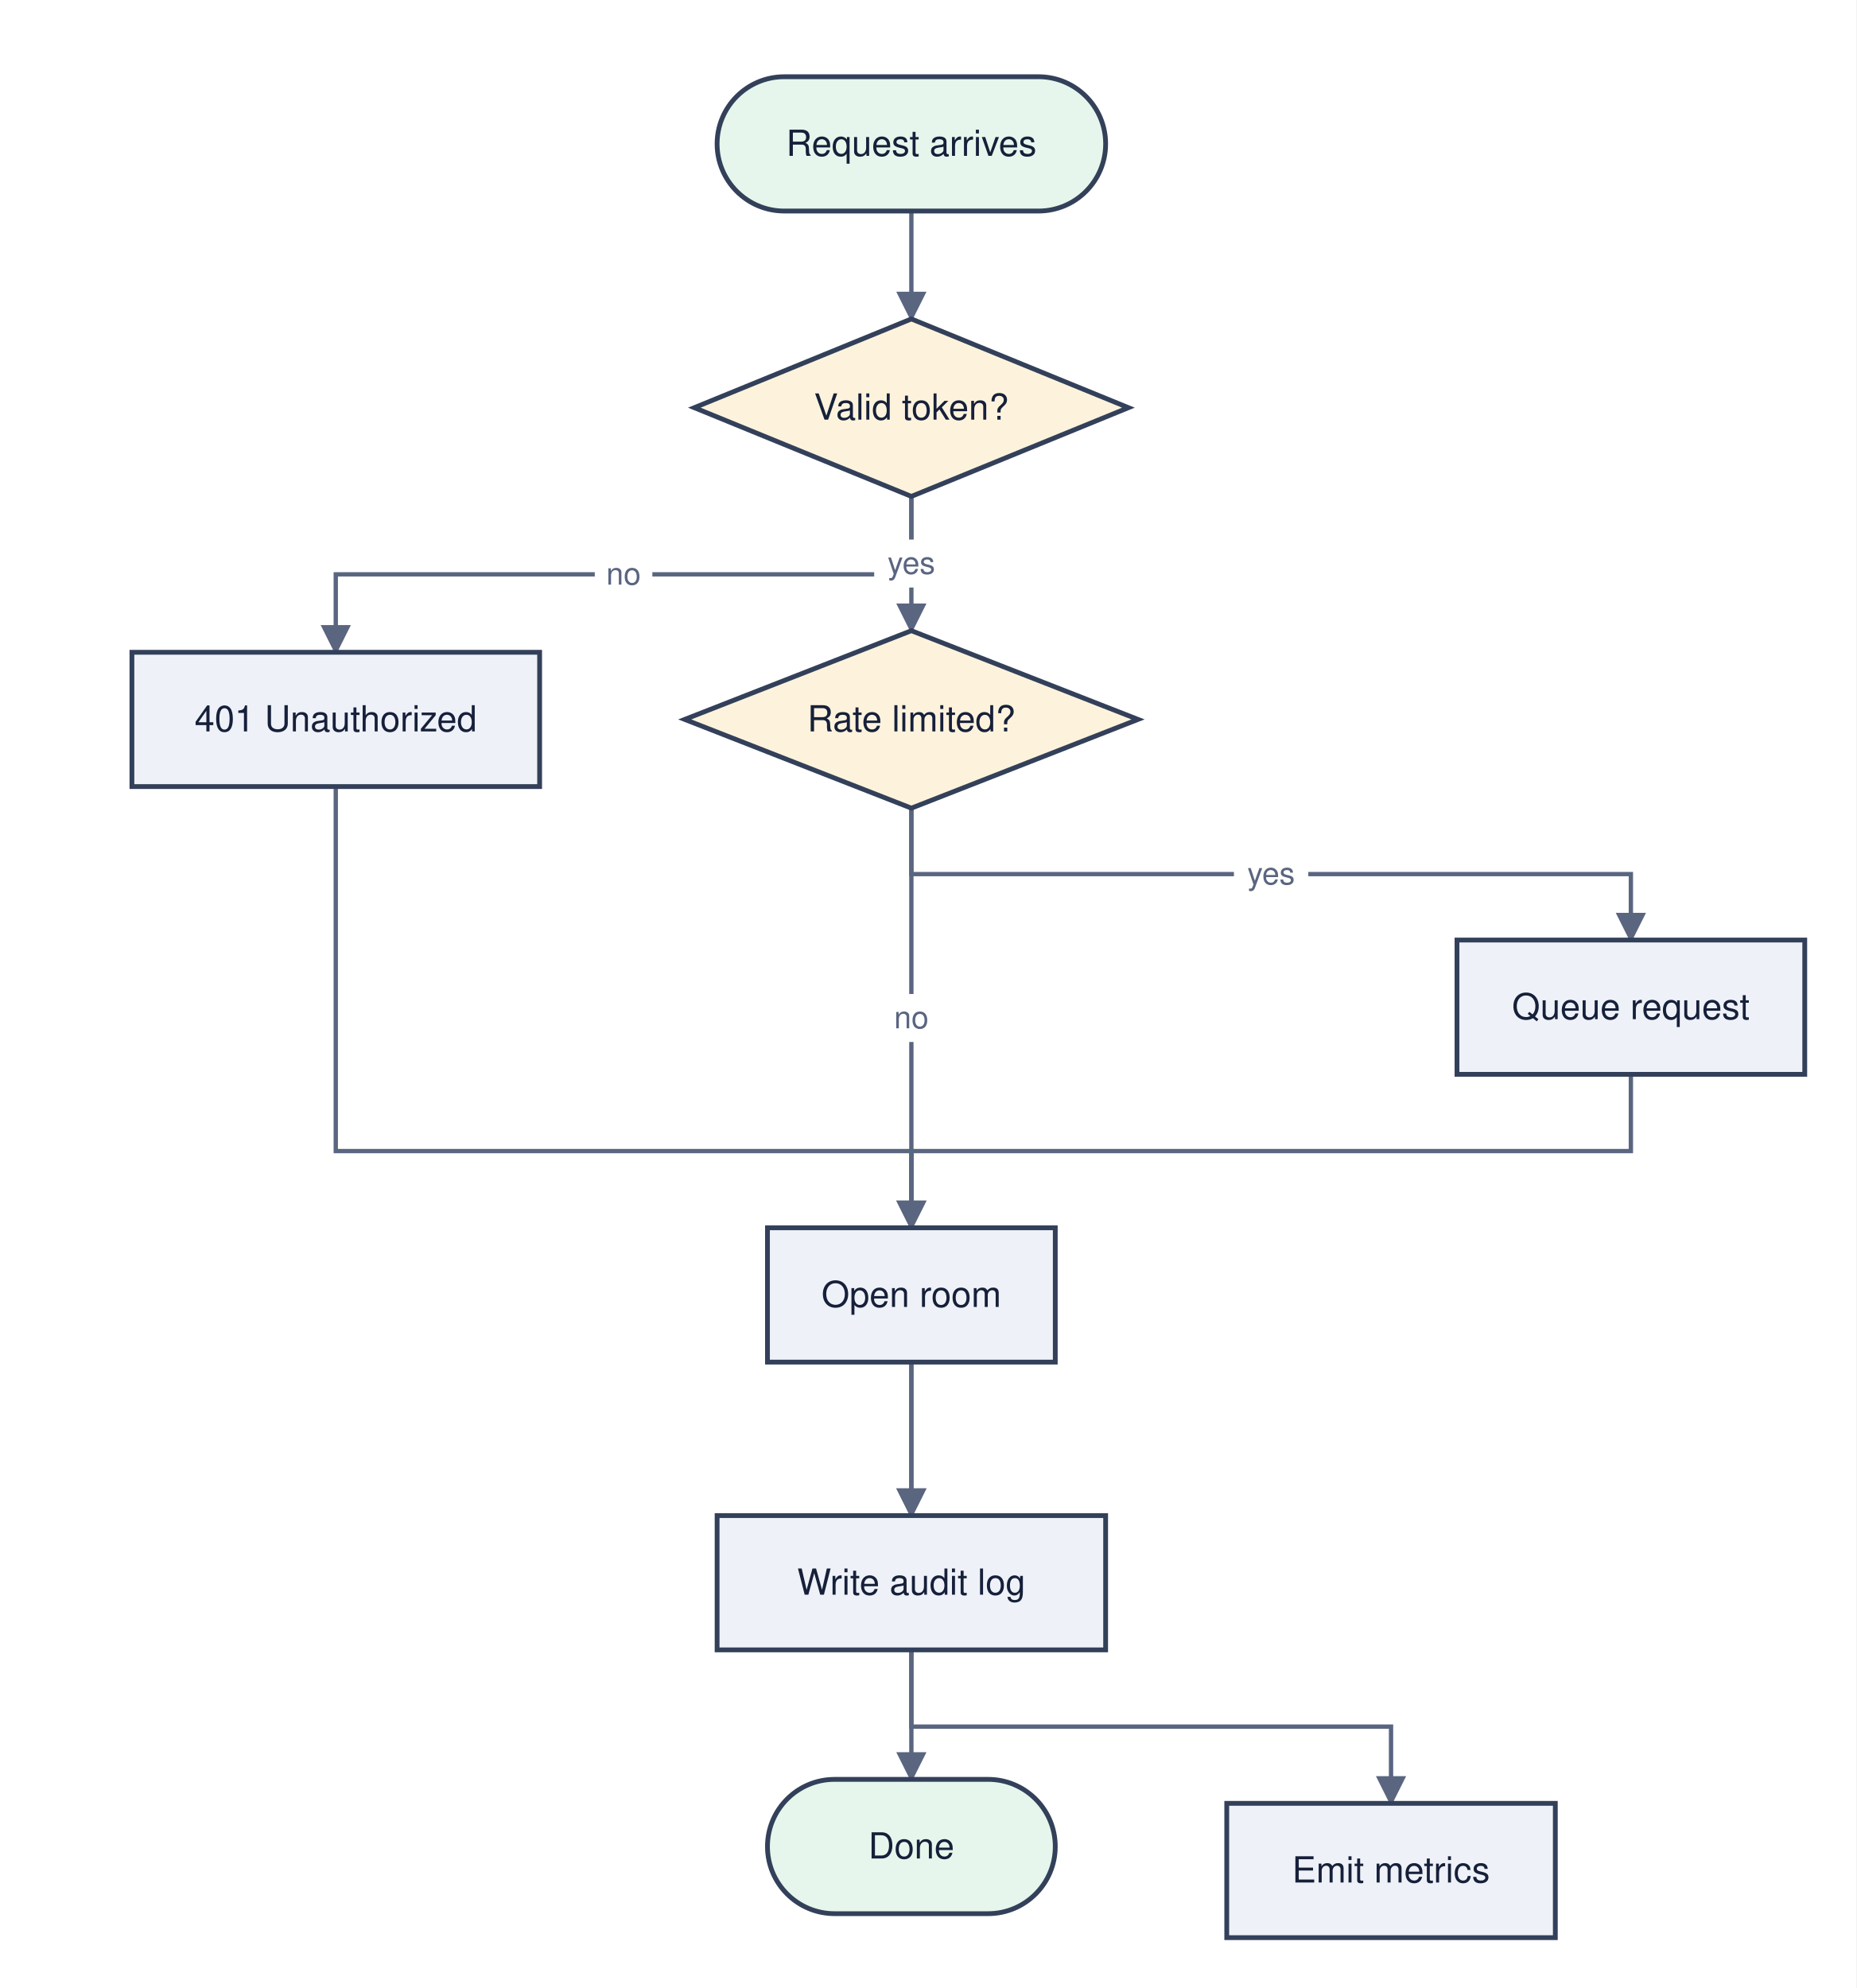
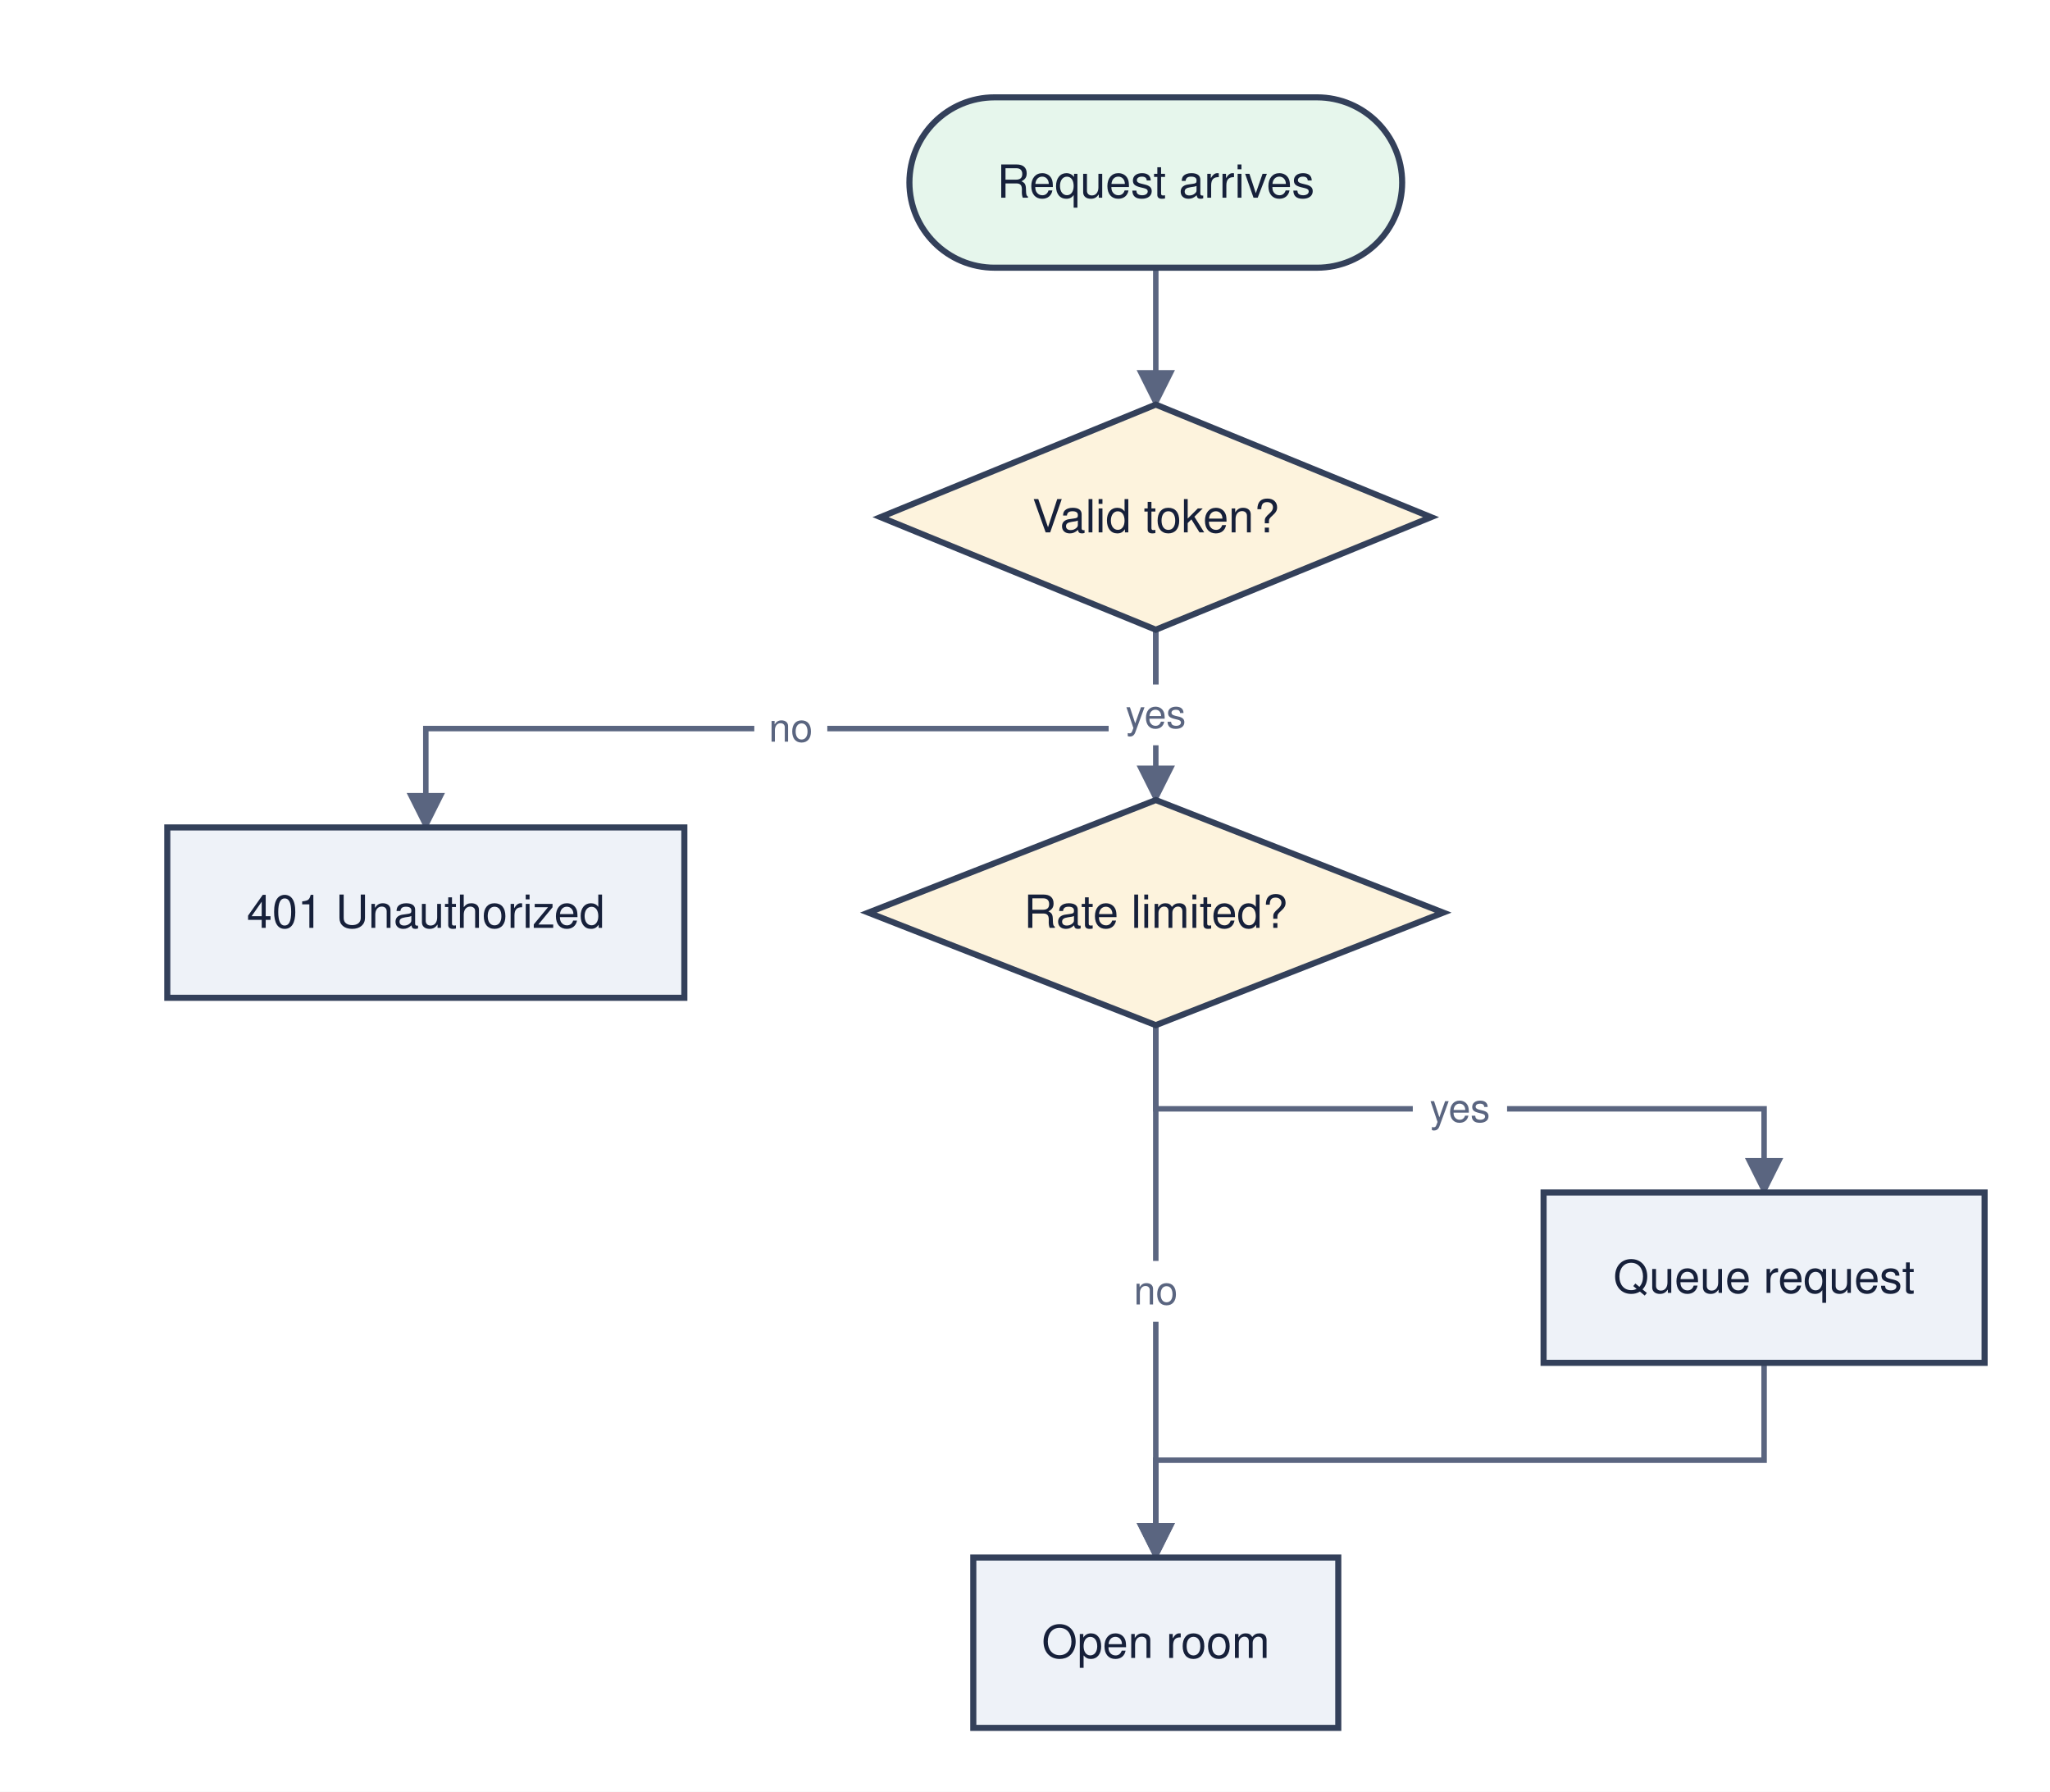
- <svg xmlns="http://www.w3.org/2000/svg" width="774" height="829" viewBox="0 0 774 829">
+ <svg xmlns="http://www.w3.org/2000/svg" width="674" height="589" viewBox="0 0 674 589">
  <defs>
    <marker id="ablauf-arrow" viewBox="0 0 10 10" refX="9" refY="5" markerWidth="7" markerHeight="7" orient="auto-start-reverse">
      <path d="M0,0 L10,5 L0,10 z" fill="#5a6580" />
    </marker>
    <marker id="ablauf-arrow-accent" viewBox="0 0 10 10" refX="9" refY="5" markerWidth="7" markerHeight="7" orient="auto-start-reverse">
      <path d="M0,0 L10,5 L0,10 z" fill="#c2410c" />
    </marker>
  </defs>
-   <rect x="0" y="0" width="774" height="829" fill="#ffffff" />
+   <rect x="0" y="0" width="674" height="589" fill="#ffffff" />
  <path d="M380,88 L380,133" fill="none" stroke="#5a6580" stroke-width="1.8" marker-end="url(#ablauf-arrow)" />
  <path d="M380,207 L380,239.5 L140,239.5 L140,272" fill="none" stroke="#5a6580" stroke-width="1.8" marker-end="url(#ablauf-arrow)" />
  <rect x="248" y="229.5" width="24" height="20" rx="4" fill="#ffffff" />
  <text x="260" y="243.8" text-anchor="middle" font-family="Helvetica, Arial, sans-serif" font-size="13" fill="#5a6580">no</text>
  <path d="M380,207 L380,263" fill="none" stroke="#5a6580" stroke-width="1.8" marker-end="url(#ablauf-arrow)" />
  <rect x="364.5" y="225" width="31" height="20" rx="4" fill="#ffffff" />
  <text x="380" y="239.3" text-anchor="middle" font-family="Helvetica, Arial, sans-serif" font-size="13" fill="#5a6580">yes</text>
-   <path d="M380,337 L380,364.5 L680,364.5 L680,392" fill="none" stroke="#5a6580" stroke-width="1.8" marker-end="url(#ablauf-arrow)" />
-   <rect x="514.5" y="354.5" width="31" height="20" rx="4" fill="#ffffff" />
-   <text x="530" y="368.8" text-anchor="middle" font-family="Helvetica, Arial, sans-serif" font-size="13" fill="#5a6580">yes</text>
  <path d="M380,337 L380,512" fill="none" stroke="#5a6580" stroke-width="1.8" marker-end="url(#ablauf-arrow)" />
  <rect x="368" y="414.5" width="24" height="20" rx="4" fill="#ffffff" />
  <text x="380" y="428.8" text-anchor="middle" font-family="Helvetica, Arial, sans-serif" font-size="13" fill="#5a6580">no</text>
-   <path d="M680,448 L680,480 L380,480 L380,512" fill="none" stroke="#5a6580" stroke-width="1.8" marker-end="url(#ablauf-arrow)" />
-   <path d="M380,568 L380,632" fill="none" stroke="#5a6580" stroke-width="1.8" marker-end="url(#ablauf-arrow)" />
-   <path d="M140,328 L140,480 L380,480 L380,632" fill="none" stroke="#5a6580" stroke-width="1.8" marker-end="url(#ablauf-arrow)" />
-   <path d="M380,688 L380,742" fill="none" stroke="#5a6580" stroke-width="1.8" marker-end="url(#ablauf-arrow)" />
-   <path d="M380,688 L380,720 L580,720 L580,752" fill="none" stroke="#5a6580" stroke-width="1.8" marker-end="url(#ablauf-arrow)" />
+   <path d="M380,337 L380,364.5 L580,364.5 L580,392" fill="none" stroke="#5a6580" stroke-width="1.8" marker-end="url(#ablauf-arrow)" />
+   <rect x="464.5" y="354.5" width="31" height="20" rx="4" fill="#ffffff" />
+   <text x="480" y="368.8" text-anchor="middle" font-family="Helvetica, Arial, sans-serif" font-size="13" fill="#5a6580">yes</text>
+   <path d="M580,448 L580,480 L380,480 L380,512" fill="none" stroke="#5a6580" stroke-width="1.8" marker-end="url(#ablauf-arrow)" />
  <rect x="299" y="32" width="162" height="56" rx="28" fill="#e6f6ec" stroke="#33405a" stroke-width="2" />
  <text x="380" y="65" text-anchor="middle" font-family="Helvetica, Arial, sans-serif" font-size="15" fill="#16203a">Request arrives</text>
  <polygon points="380,133 470.5,170 380,207 289.5,170" fill="#fdf3dd" stroke="#33405a" stroke-width="2" />
  <text x="380" y="175" text-anchor="middle" font-family="Helvetica, Arial, sans-serif" font-size="15" fill="#16203a">Valid token?</text>
  <rect x="55" y="272" width="170" height="56" rx="0" fill="#eef2f8" stroke="#33405a" stroke-width="2" />
  <text x="140" y="305" text-anchor="middle" font-family="Helvetica, Arial, sans-serif" font-size="15" fill="#16203a">401 Unauthorized</text>
  <polygon points="380,263 474.5,300 380,337 285.5,300" fill="#fdf3dd" stroke="#33405a" stroke-width="2" />
  <text x="380" y="305" text-anchor="middle" font-family="Helvetica, Arial, sans-serif" font-size="15" fill="#16203a">Rate limited?</text>
-   <rect x="607.5" y="392" width="145" height="56" rx="0" fill="#eef2f8" stroke="#33405a" stroke-width="2" />
-   <text x="680" y="425" text-anchor="middle" font-family="Helvetica, Arial, sans-serif" font-size="15" fill="#16203a">Queue request</text>
  <rect x="320" y="512" width="120" height="56" rx="0" fill="#eef2f8" stroke="#33405a" stroke-width="2" />
  <text x="380" y="545" text-anchor="middle" font-family="Helvetica, Arial, sans-serif" font-size="15" fill="#16203a">Open room</text>
-   <rect x="299" y="632" width="162" height="56" rx="0" fill="#eef2f8" stroke="#33405a" stroke-width="2" />
-   <text x="380" y="665" text-anchor="middle" font-family="Helvetica, Arial, sans-serif" font-size="15" fill="#16203a">Write audit log</text>
-   <rect x="320" y="742" width="120" height="56" rx="28" fill="#e6f6ec" stroke="#33405a" stroke-width="2" />
-   <text x="380" y="775" text-anchor="middle" font-family="Helvetica, Arial, sans-serif" font-size="15" fill="#16203a">Done</text>
-   <rect x="511.5" y="752" width="137" height="56" rx="0" fill="#eef2f8" stroke="#33405a" stroke-width="2" />
-   <text x="580" y="785" text-anchor="middle" font-family="Helvetica, Arial, sans-serif" font-size="15" fill="#16203a">Emit metrics</text>
+   <rect x="507.5" y="392" width="145" height="56" rx="0" fill="#eef2f8" stroke="#33405a" stroke-width="2" />
+   <text x="580" y="425" text-anchor="middle" font-family="Helvetica, Arial, sans-serif" font-size="15" fill="#16203a">Queue request</text>
</svg>
